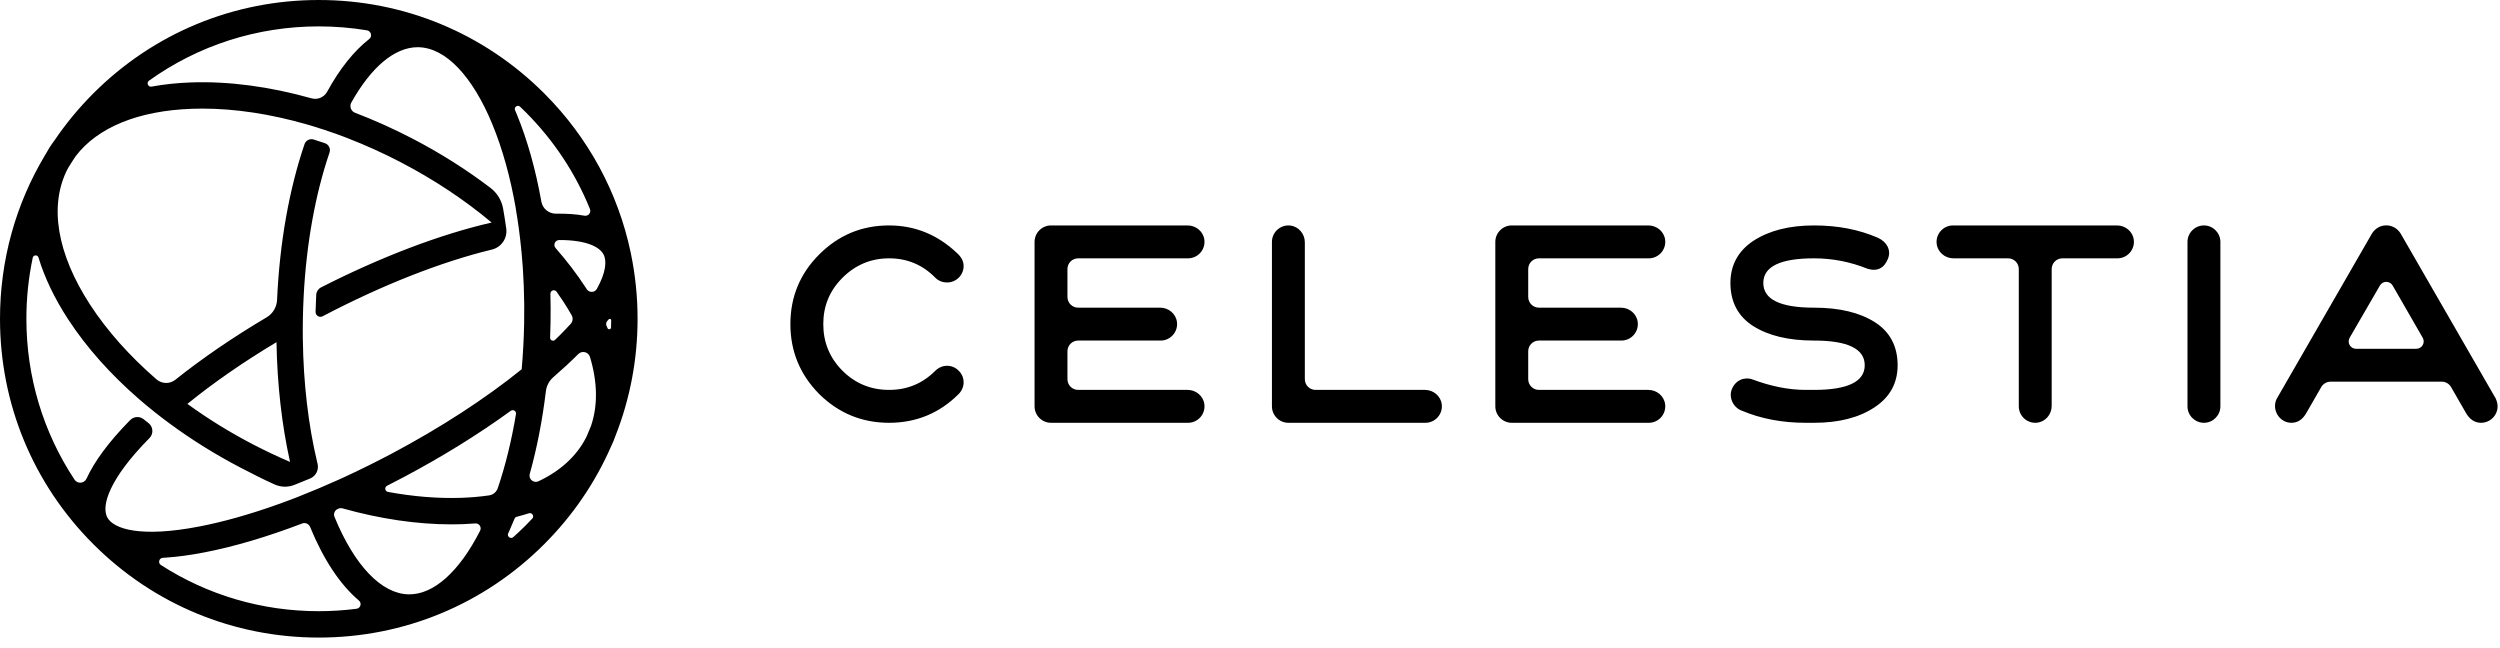
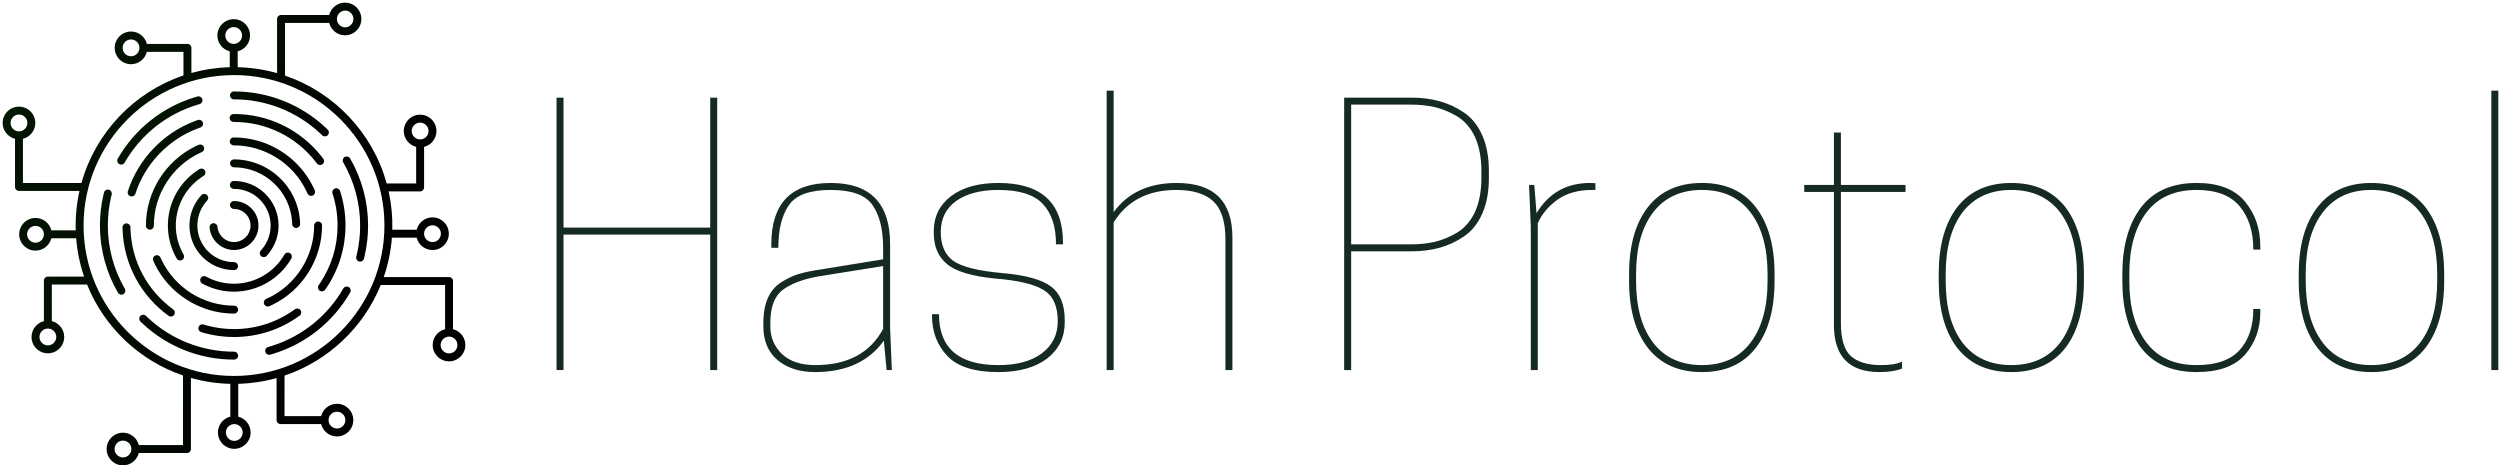
- <svg xmlns="http://www.w3.org/2000/svg" width="220px" height="57px" viewBox="0 0 220 57" version="1.1">
-   <g id="Symbols" stroke="none" stroke-width="1" fill="none" fill-rule="evenodd">
-     <g id="Group-3" fill="#000000" transform="translate(0.000101, 0.000101)">
-       <path d="M94.878,22.733 L104.549,22.733 C105.403,22.733 106.09,21.983 105.986,21.109 C105.897,20.376 105.249,19.838 104.511,19.838 L92.488,19.838 C91.692,19.838 91.041,20.49 91.041,21.286 L91.041,35.758 C91.041,36.555 91.692,37.206 92.488,37.206 L104.549,37.206 C105.403,37.206 106.09,36.456 105.986,35.582 C105.897,34.849 105.249,34.311 104.511,34.311 L94.878,34.311 C94.358,34.311 93.935,33.889 93.935,33.368 L93.935,30.912 C93.935,30.391 94.358,29.969 94.878,29.969 L102.137,29.969 C102.991,29.969 103.678,29.219 103.573,28.346 C103.485,27.612 102.837,27.075 102.099,27.075 L94.878,27.075 C94.358,27.075 93.935,26.653 93.935,26.132 L93.935,23.675 C93.935,23.155 94.358,22.733 94.878,22.733 M78.237,22.733 C79.854,22.733 81.204,23.312 82.314,24.445 C82.579,24.711 82.941,24.856 83.351,24.856 C84.147,24.856 84.799,24.204 84.799,23.408 C84.799,22.998 84.606,22.612 84.195,22.251 C82.483,20.634 80.481,19.838 78.237,19.838 C75.85,19.838 73.799,20.683 72.087,22.395 C70.398,24.084 69.554,26.134 69.554,28.522 C69.554,30.91 70.398,32.96 72.087,34.673 C73.799,36.361 75.85,37.206 78.237,37.206 C80.626,37.206 82.676,36.361 84.364,34.673 C84.943,34.094 84.943,33.177 84.364,32.623 C83.809,32.044 82.893,32.044 82.314,32.623 C81.181,33.756 79.83,34.311 78.237,34.311 C76.646,34.311 75.271,33.756 74.137,32.623 C73.003,31.489 72.449,30.114 72.449,28.522 C72.449,26.93 73.003,25.579 74.137,24.445 C75.271,23.312 76.646,22.733 78.237,22.733 M125.399,34.311 L115.769,34.311 C115.247,34.311 114.825,33.888 114.825,33.367 L114.825,21.324 C114.825,20.585 114.287,19.937 113.554,19.849 C112.68,19.744 111.93,20.432 111.93,21.286 L111.93,35.758 C111.93,36.555 112.581,37.206 113.377,37.206 L125.438,37.206 C126.292,37.206 126.98,36.456 126.875,35.582 C126.786,34.849 126.138,34.311 125.399,34.311 M186.299,19.838 L171.865,19.838 C171.01,19.838 170.323,20.588 170.428,21.462 C170.516,22.195 171.165,22.733 171.903,22.733 L176.711,22.733 C177.231,22.733 177.654,23.155 177.654,23.676 L177.654,35.758 C177.654,36.613 178.404,37.3 179.278,37.195 C180.011,37.107 180.548,36.458 180.548,35.72 L180.548,23.676 C180.548,23.155 180.97,22.733 181.491,22.733 L186.337,22.733 C187.191,22.733 187.879,21.983 187.774,21.109 C187.686,20.376 187.038,19.838 186.299,19.838 M193.947,19.838 C193.151,19.838 192.499,20.49 192.499,21.286 L192.499,35.758 C192.499,36.555 193.151,37.206 193.947,37.206 C194.743,37.206 195.394,36.555 195.394,35.758 L195.394,21.286 C195.394,20.49 194.743,19.838 193.947,19.838 M164.989,28.353 C163.662,27.509 161.877,27.075 159.634,27.075 C156.667,27.075 155.171,26.351 155.171,24.904 C155.171,23.456 156.667,22.733 159.634,22.733 C161.274,22.733 162.842,23.047 164.337,23.649 C165.206,23.915 165.809,23.601 166.146,22.757 C166.436,22.009 166.05,21.286 165.254,20.924 C163.59,20.2 161.732,19.838 159.634,19.838 C157.439,19.838 155.678,20.297 154.303,21.189 C152.952,22.082 152.277,23.336 152.277,24.904 C152.277,26.568 152.952,27.847 154.279,28.691 C155.606,29.535 157.391,29.969 159.634,29.969 C162.601,29.969 164.096,30.693 164.096,32.14 C164.096,33.587 162.601,34.311 159.634,34.311 L158.91,34.311 C157.415,34.311 155.847,33.998 154.23,33.394 C153.483,33.129 152.711,33.467 152.397,34.263 C152.108,35.011 152.542,35.879 153.29,36.144 C154.954,36.844 156.812,37.206 158.91,37.206 L159.634,37.206 C161.829,37.206 163.59,36.747 164.94,35.855 C166.315,34.962 166.991,33.708 166.991,32.14 C166.991,30.476 166.315,29.197 164.989,28.353 M135.423,22.733 L145.096,22.733 C145.95,22.733 146.638,21.983 146.533,21.109 C146.445,20.376 145.796,19.838 145.058,19.838 L133.035,19.838 C132.239,19.838 131.588,20.49 131.588,21.286 L131.588,35.758 C131.588,36.555 132.239,37.206 133.035,37.206 L145.096,37.206 C145.95,37.206 146.638,36.456 146.533,35.582 C146.444,34.849 145.796,34.311 145.058,34.311 L135.423,34.311 C134.904,34.311 134.483,33.89 134.483,33.371 L134.483,30.91 C134.483,30.39 134.904,29.969 135.423,29.969 L142.684,29.969 C143.538,29.969 144.225,29.219 144.12,28.346 C144.032,27.612 143.384,27.075 142.646,27.075 L135.423,27.075 C134.904,27.075 134.483,26.654 134.483,26.134 L134.483,23.673 C134.483,23.154 134.904,22.733 135.423,22.733 M53.772,28.818 C53.767,28.992 53.53,29.037 53.462,28.877 C53.432,28.808 53.402,28.739 53.372,28.669 C53.316,28.542 53.332,28.395 53.415,28.284 C53.432,28.261 53.467,28.215 53.509,28.161 C53.622,28.013 53.784,28.035 53.784,28.199 C53.784,28.413 53.779,28.598 53.772,28.818 M52.527,25.417 C52.335,25.762 51.843,25.778 51.63,25.445 C51.597,25.394 51.564,25.342 51.53,25.29 C50.763,24.112 49.88,22.955 48.893,21.831 C48.651,21.555 48.849,21.122 49.216,21.122 L49.225,21.122 C51.53,21.122 52.739,21.691 53.108,22.386 C53.416,22.968 53.321,23.985 52.527,25.417 M52.012,37.472 C51.888,37.787 51.759,38.099 51.623,38.409 C51.601,38.451 51.581,38.494 51.559,38.537 C50.711,40.17 49.287,41.456 47.385,42.351 C46.958,42.551 46.491,42.161 46.618,41.707 C47.25,39.446 47.728,36.994 48.038,34.423 C48.095,33.944 48.332,33.504 48.697,33.188 C49.48,32.511 50.21,31.835 50.882,31.164 L50.89,31.156 C51.22,30.826 51.785,30.968 51.919,31.416 C52.583,33.623 52.62,35.679 52.012,37.472 M46.84,45.635 C46.647,45.842 46.449,46.046 46.248,46.248 C45.897,46.598 45.538,46.937 45.171,47.264 C44.94,47.47 44.59,47.212 44.721,46.931 C44.758,46.851 44.795,46.77 44.832,46.689 C44.986,46.349 45.135,46 45.28,45.645 C45.314,45.561 45.386,45.499 45.474,45.476 C45.839,45.384 46.195,45.281 46.541,45.17 C46.822,45.079 47.042,45.42 46.84,45.635 M43.042,43.594 C42.274,43.705 41.467,43.777 40.622,43.807 C38.56,43.879 36.38,43.701 34.141,43.289 C33.868,43.239 33.816,42.87 34.063,42.745 C34.552,42.497 35.041,42.245 35.529,41.986 C38.955,40.17 42.152,38.185 44.95,36.149 C45.16,35.997 45.449,36.177 45.407,36.433 C45.019,38.765 44.481,40.961 43.806,42.954 C43.691,43.294 43.397,43.543 43.042,43.594 M42.25,46.702 C40.413,50.314 38.151,52.343 35.958,52.302 C33.575,52.26 31.198,49.778 29.438,45.493 L29.436,45.488 C29.324,45.216 29.453,44.905 29.722,44.788 C29.741,44.779 29.76,44.771 29.778,44.763 C29.894,44.713 30.023,44.704 30.145,44.738 C33.437,45.662 36.681,46.144 39.72,46.144 C40.05,46.144 40.378,46.138 40.704,46.127 C41.084,46.113 41.459,46.092 41.827,46.063 C42.168,46.036 42.406,46.396 42.25,46.702 M31.372,53.572 C30.28,53.712 29.172,53.784 28.053,53.784 C23.051,53.784 18.268,52.367 14.16,49.722 C13.878,49.54 13.998,49.101 14.334,49.086 C14.403,49.083 14.469,49.079 14.526,49.076 C15.57,49.008 16.714,48.855 17.954,48.616 C20.592,48.109 23.524,47.238 26.594,46.066 C26.869,45.961 27.177,46.098 27.289,46.37 C27.289,46.372 27.29,46.373 27.291,46.375 C28.48,49.272 29.945,51.461 31.589,52.853 C31.861,53.083 31.726,53.527 31.372,53.572 M16.492,35.543 C18.76,33.697 21.416,31.855 24.331,30.11 C24.393,33.838 24.802,37.416 25.525,40.649 C24.444,40.188 23.367,39.68 22.299,39.125 C20.23,38.05 18.283,36.846 16.492,35.543 M9.441,45.53 C8.9,44.51 9.599,42.146 13.151,38.553 L13.153,38.551 C13.523,38.177 13.488,37.562 13.074,37.236 C12.932,37.124 12.79,37.011 12.65,36.898 C12.296,36.612 11.784,36.638 11.463,36.96 C11.393,37.03 11.34,37.083 11.325,37.099 C9.55,38.921 8.307,40.608 7.611,42.125 C7.414,42.555 6.818,42.602 6.557,42.207 C3.802,38.042 2.322,33.161 2.322,28.053 C2.322,26.226 2.511,24.429 2.88,22.683 C2.936,22.419 3.309,22.402 3.387,22.661 C3.921,24.423 4.79,26.246 5.99,28.09 C7.607,30.572 9.738,32.958 12.264,35.146 C13.126,35.893 14.036,36.616 14.986,37.313 C16.911,38.726 19.003,40.029 21.228,41.185 C22.215,41.698 23.175,42.187 24.159,42.63 C24.707,42.877 25.331,42.896 25.89,42.676 C26.354,42.495 26.821,42.306 27.291,42.109 C27.802,41.896 28.079,41.339 27.944,40.802 C27.927,40.735 27.914,40.681 27.906,40.649 C27.131,37.388 26.7,33.718 26.65,29.873 L26.648,29.874 C26.648,29.828 26.648,29.781 26.648,29.735 C26.645,29.525 26.646,29.313 26.643,29.104 C26.641,29.037 26.643,28.924 26.644,28.857 C26.645,28.83 26.644,28.803 26.644,28.777 C26.644,28.777 26.645,28.777 26.645,28.777 C26.646,28.536 26.648,28.295 26.653,28.054 C26.664,27.395 26.688,26.74 26.722,26.09 C26.722,26.091 26.721,26.091 26.721,26.091 C26.96,21.452 27.746,17.092 28.998,13.425 C29.114,13.086 28.933,12.718 28.594,12.602 C28.263,12.489 27.932,12.381 27.602,12.277 C27.269,12.173 26.912,12.353 26.799,12.684 C25.443,16.667 24.605,21.391 24.382,26.391 C24.354,27.025 24.009,27.602 23.462,27.926 C20.501,29.681 17.782,31.541 15.432,33.417 C14.943,33.808 14.244,33.793 13.77,33.382 C11.416,31.341 9.434,29.123 7.936,26.823 C4.992,22.302 4.292,18.043 5.966,14.833 C5.971,14.826 5.975,14.818 5.979,14.81 C6.193,14.456 6.415,14.107 6.646,13.762 C8.57,11.216 12.15,9.74 16.899,9.573 C17.199,9.563 17.502,9.557 17.807,9.557 C20.72,9.557 23.846,10.038 27.025,10.955 L27.026,10.955 C27.095,10.975 27.165,10.996 27.235,11.016 C27.288,11.032 27.342,11.047 27.396,11.063 C27.396,11.063 27.396,11.063 27.396,11.064 C28.13,11.283 28.867,11.526 29.605,11.791 C29.605,11.791 29.605,11.791 29.605,11.791 C29.622,11.797 29.639,11.804 29.657,11.81 C29.849,11.879 30.041,11.95 30.233,12.023 C30.293,12.046 30.353,12.068 30.413,12.092 C30.471,12.114 30.529,12.135 30.587,12.158 L30.586,12.159 C32.139,12.76 33.69,13.459 35.222,14.255 C38.187,15.795 40.901,17.601 43.263,19.583 C38.756,20.615 33.516,22.607 28.248,25.293 C28.005,25.417 27.845,25.662 27.829,25.934 C27.811,26.26 27.787,26.917 27.769,27.439 C27.759,27.766 28.105,27.983 28.395,27.831 L28.398,27.829 C33.614,25.09 38.82,23.043 43.29,21.961 C44.126,21.759 44.667,20.957 44.549,20.105 C44.467,19.51 44.374,18.925 44.272,18.349 C44.143,17.627 43.748,16.981 43.164,16.536 C41.07,14.941 38.763,13.478 36.292,12.194 C34.628,11.329 32.939,10.572 31.246,9.925 C30.884,9.787 30.729,9.359 30.918,9.021 C32.662,5.901 34.736,4.154 36.756,4.154 C36.777,4.154 36.798,4.154 36.819,4.155 C39.203,4.197 41.579,6.679 43.339,10.964 C44.23,13.133 44.92,15.634 45.392,18.352 C45.39,18.35 45.387,18.348 45.385,18.346 C45.586,19.506 45.748,20.704 45.869,21.934 C45.858,21.941 45.847,21.947 45.837,21.953 C45.851,21.968 45.866,21.982 45.88,21.997 C46.08,24.06 46.164,26.21 46.125,28.402 C46.1,29.79 46.026,31.157 45.907,32.496 C42.718,35.073 38.775,37.637 34.442,39.934 C33.017,40.689 31.593,41.392 30.183,42.038 C30.161,42.049 30.14,42.058 30.118,42.068 C30.01,42.118 29.902,42.168 29.794,42.216 C29.793,42.216 29.793,42.216 29.792,42.216 C28.623,42.744 27.466,43.233 26.328,43.68 C26.328,43.68 26.328,43.68 26.329,43.681 C26.264,43.706 26.2,43.73 26.136,43.755 C26.056,43.786 25.976,43.817 25.897,43.848 C25.706,43.921 25.515,43.993 25.326,44.064 C25.274,44.084 25.221,44.104 25.169,44.123 C24.938,44.209 24.709,44.292 24.481,44.373 C24.453,44.383 24.424,44.394 24.396,44.404 C24.395,44.404 24.395,44.404 24.395,44.404 C21.956,45.273 19.632,45.929 17.515,46.336 C12.399,47.321 9.99,46.566 9.441,45.53 M13.116,7.096 C17.446,3.995 22.621,2.322 28.053,2.322 C29.487,2.322 30.902,2.439 32.289,2.668 C32.66,2.729 32.785,3.203 32.489,3.435 C31.145,4.489 29.896,6.048 28.791,8.07 C28.521,8.563 27.949,8.804 27.408,8.652 C23.747,7.621 20.145,7.136 16.817,7.253 C15.59,7.296 14.427,7.42 13.335,7.622 C13.028,7.678 12.862,7.277 13.116,7.096 M48.436,25.849 C48.429,25.554 48.807,25.428 48.978,25.668 C49.188,25.963 49.391,26.259 49.585,26.557 C49.843,26.954 50.083,27.347 50.306,27.739 C50.445,27.983 50.412,28.289 50.222,28.496 C49.922,28.826 49.596,29.167 49.242,29.521 C49.113,29.65 48.981,29.779 48.847,29.908 C48.68,30.069 48.401,29.947 48.41,29.715 C48.426,29.293 48.439,28.869 48.446,28.444 C48.462,27.572 48.458,26.706 48.436,25.849 M45.768,9.391 C45.93,9.544 46.089,9.7 46.248,9.858 C48.727,12.338 50.637,15.235 51.914,18.39 C52.043,18.709 51.773,19.042 51.435,18.981 C50.696,18.848 49.865,18.789 48.944,18.804 C48.306,18.815 47.751,18.368 47.639,17.74 C47.139,14.934 46.416,12.343 45.487,10.081 C45.434,9.952 45.38,9.825 45.326,9.699 C45.208,9.424 45.551,9.184 45.768,9.391 M55.5,22.218 C54.391,16.951 51.785,12.112 47.889,8.216 C42.591,2.918 35.546,0 28.053,0 C20.56,0 13.515,2.918 8.216,8.216 C6.928,9.505 5.782,10.897 4.782,12.374 C4.485,12.769 4.219,13.187 3.982,13.624 C1.386,17.938 0,22.889 0,28.053 C0,35.546 2.918,42.591 8.216,47.889 C13.515,53.188 20.56,56.106 28.053,56.106 C35.546,56.106 42.591,53.188 47.889,47.889 C50.39,45.389 52.359,42.499 53.743,39.357 C53.912,39.009 54.06,38.652 54.187,38.289 C55.446,35.07 56.106,31.612 56.106,28.053 C56.106,26.093 55.904,24.166 55.515,22.291 C55.51,22.267 55.505,22.242 55.5,22.218 M212.637,30.693 L207.331,30.693 C206.832,30.693 206.52,30.153 206.77,29.721 L209.432,25.126 C209.682,24.695 210.305,24.696 210.554,25.128 L213.198,29.722 C213.447,30.154 213.135,30.693 212.637,30.693 M219.619,35.059 L211.248,20.538 C210.646,19.597 209.343,19.597 208.74,20.538 L200.37,35.059 C200.269,35.241 200.219,35.423 200.205,35.633 C200.152,36.453 200.789,37.186 201.611,37.205 C202.184,37.219 202.63,36.93 202.975,36.313 L204.269,34.063 C204.439,33.769 204.752,33.587 205.092,33.587 L214.873,33.587 C215.212,33.587 215.526,33.769 215.695,34.063 L216.989,36.313 C217.316,36.897 217.757,37.187 218.288,37.205 C219.101,37.232 219.788,36.571 219.788,35.758 C219.788,35.541 219.739,35.324 219.619,35.059" id="Fill-1" />
-     </g>
+ <svg xmlns="http://www.w3.org/2000/svg" data-v-423bf9ae="" viewBox="0 0 533 99" class="iconLeft">
+   <g data-v-423bf9ae="" id="cc4682f9-bb36-4629-a03a-8bb085f11242" fill="#152925" transform="matrix(5.319149,0,0,5.319149,112.6952,23.05073)">
+     <path d="M7.28 4.79L7.28-0.42L7.56-0.42L7.56 10.50L7.28 10.50L7.28 5.07L1.40 5.07L1.40 10.50L1.12 10.50L1.12-0.42L1.40-0.42L1.40 4.79L7.28 4.79ZM9.41 8.75L9.41 8.75L9.41 8.61L9.41 8.61Q9.41 8.01 9.60 7.59L9.60 7.59L9.60 7.59Q9.79 7.18 10.16 6.96L10.16 6.96L10.16 6.96Q10.53 6.73 10.86 6.64L10.86 6.64L10.86 6.64Q11.20 6.54 11.69 6.47L11.69 6.47L14.21 6.06L14.21 5.60L14.21 5.60Q14.21 4.49 13.78 3.88L13.78 3.88L13.78 3.88Q13.36 3.28 12.11 3.28L12.11 3.28L12.11 3.28Q10.86 3.28 10.44 3.88L10.44 3.88L10.44 3.88Q10.01 4.49 10.01 5.60L10.01 5.60L9.73 5.60L9.73 5.45L9.73 5.45Q9.73 3.00 12.11 3.00L12.11 3.00L12.11 3.00Q14.49 3.00 14.49 5.45L14.49 5.45L14.49 8.82L14.56 10.50L14.35 10.50L14.24 9.32L14.24 9.32Q13.34 10.58 11.48 10.58L11.48 10.58L11.48 10.58Q10.56 10.58 9.98 10.10L9.98 10.10L9.98 10.10Q9.41 9.62 9.41 8.75ZM11.49 10.30L11.49 10.30L11.49 10.30Q13.43 10.30 14.21 8.85L14.21 8.85L14.21 6.33L11.59 6.75L11.59 6.75Q10.67 6.92 10.18 7.29L10.18 7.29L10.18 7.29Q9.69 7.67 9.69 8.60L9.69 8.60L9.69 8.75L9.69 8.75Q9.69 9.41 10.16 9.86L10.16 9.86L10.16 9.86Q10.63 10.30 11.49 10.30ZM18.83 10.30L18.83 10.30L18.83 10.30Q19.94 10.30 20.57 9.83L20.57 9.83L20.57 9.83Q21.21 9.35 21.21 8.54L21.21 8.54L21.21 8.54Q21.21 7.63 20.64 7.29L20.64 7.29L20.64 7.29Q20.08 6.94 18.69 6.83L18.69 6.83L18.69 6.83Q17.29 6.69 16.77 6.25L16.77 6.25L16.77 6.25Q16.24 5.81 16.24 5.01L16.24 5.01L16.24 4.93L16.24 4.93Q16.24 4.06 16.93 3.53L16.93 3.53L16.93 3.53Q17.63 3.00 18.83 3.00L18.83 3.00L18.83 3.00Q21.42 3.00 21.42 5.40L21.42 5.40L21.42 5.46L21.14 5.46L21.14 5.46Q21.14 4.40 20.61 3.84L20.61 3.84L20.61 3.84Q20.09 3.28 18.83 3.28L18.83 3.28L18.83 3.28Q17.77 3.28 17.14 3.72L17.14 3.72L17.14 3.72Q16.52 4.17 16.52 4.97L16.52 4.97L16.52 4.97Q16.52 5.75 17.02 6.12L17.02 6.12L17.02 6.12Q17.53 6.48 18.97 6.61L18.97 6.61L18.97 6.61Q20.38 6.73 20.94 7.15L20.94 7.15L20.94 7.15Q21.49 7.56 21.49 8.50L21.49 8.50L21.49 8.58L21.49 8.58Q21.49 9.49 20.78 10.04L20.78 10.04L20.78 10.04Q20.06 10.58 18.83 10.58L18.83 10.58L18.83 10.58Q17.39 10.58 16.78 9.93L16.78 9.93L16.78 9.93Q16.17 9.28 16.17 8.32L16.17 8.32L16.17 8.26L16.45 8.26L16.45 8.26Q16.45 10.30 18.83 10.30ZM28.21 5.18L28.21 10.50L27.93 10.50L27.93 5.25L27.93 5.25Q27.93 4.19 27.44 3.73L27.44 3.73L27.44 3.73Q26.95 3.28 25.96 3.28L25.96 3.28L25.96 3.28Q24.26 3.28 23.45 4.58L23.45 4.58L23.45 10.50L23.17 10.50L23.17-0.70L23.45-0.70L23.45 4.17L23.45 4.17Q24.30 3.00 25.98 3.00L25.98 3.00L25.98 3.00Q28.21 3.00 28.21 5.18L28.21 5.18ZM35.39 5.74L32.97 5.74L32.97 10.50L32.69 10.50L32.69-0.42L35.39-0.42L35.39-0.42Q35.99-0.42 36.50-0.28L36.50-0.28L36.50-0.28Q37.02-0.14 37.48 0.17L37.48 0.17L37.48 0.17Q37.95 0.48 38.22 1.08L38.22 1.08L38.22 1.08Q38.49 1.68 38.49 2.52L38.49 2.52L38.49 2.80L38.49 2.80Q38.49 3.64 38.22 4.24L38.22 4.24L38.22 4.24Q37.95 4.84 37.48 5.15L37.48 5.15L37.48 5.15Q37.02 5.46 36.50 5.60L36.50 5.60L36.50 5.60Q35.99 5.74 35.39 5.74L35.39 5.74ZM32.97-0.14L32.97 5.46L35.38 5.46L35.38 5.46Q35.88 5.46 36.32 5.36L36.32 5.36L36.32 5.36Q36.75 5.26 37.20 5.00L37.20 5.00L37.20 5.00Q37.66 4.73 37.93 4.17L37.93 4.17L37.93 4.17Q38.19 3.60 38.19 2.79L38.19 2.79L38.19 2.53L38.19 2.53Q38.19 1.72 37.93 1.15L37.93 1.15L37.93 1.15Q37.66 0.59 37.20 0.32L37.20 0.32L37.20 0.32Q36.75 0.06 36.32-0.04L36.32-0.04L36.32-0.04Q35.88-0.14 35.38-0.14L35.38-0.14L32.97-0.14ZM42.55 3.00L42.55 3.00L42.76 3.01L42.76 3.28L42.63 3.28L42.63 3.28Q41.79 3.28 41.24 3.67L41.24 3.67L41.24 3.67Q40.70 4.06 40.45 4.61L40.45 4.61L40.45 10.50L40.17 10.50L40.17 4.76L40.10 3.08L40.31 3.08L40.40 4.21L40.40 4.21Q41.13 3.00 42.55 3.00ZM49.18 9.62L49.18 9.62L49.18 9.62Q48.43 10.58 47.03 10.58L47.03 10.58L47.03 10.58Q45.63 10.58 44.87 9.62L44.87 9.62L44.87 9.62Q44.11 8.65 44.11 6.93L44.11 6.93L44.11 6.65L44.11 6.65Q44.11 4.93 44.87 3.96L44.87 3.96L44.87 3.96Q45.63 3.00 47.03 3.00L47.03 3.00L47.03 3.00Q48.43 3.00 49.18 3.96L49.18 3.96L49.18 3.96Q49.94 4.93 49.94 6.65L49.94 6.65L49.94 6.93L49.94 6.93Q49.94 8.65 49.18 9.62ZM45.08 9.41L45.08 9.41L45.08 9.41Q45.77 10.30 47.03 10.30L47.03 10.30L47.03 10.30Q48.29 10.30 48.97 9.41L48.97 9.41L48.97 9.41Q49.66 8.51 49.66 6.93L49.66 6.93L49.66 6.65L49.66 6.65Q49.66 5.07 48.97 4.17L48.97 4.17L48.97 4.17Q48.29 3.28 47.03 3.28L47.03 3.28L47.03 3.28Q45.77 3.28 45.08 4.17L45.08 4.17L45.08 4.17Q44.39 5.07 44.39 6.65L44.39 6.65L44.39 6.93L44.39 6.93Q44.39 8.51 45.08 9.41ZM52.60 0.98L52.60 3.08L55.19 3.08L55.19 3.36L52.60 3.36L52.60 8.61L52.60 8.61Q52.60 9.58 53.00 9.94L53.00 9.94L53.00 9.94Q53.41 10.30 54.21 10.30L54.21 10.30L54.21 10.30Q54.77 10.30 55.05 10.16L55.05 10.16L55.05 10.44L55.05 10.44Q54.70 10.58 54.15 10.58L54.15 10.58L54.15 10.58Q52.32 10.58 52.32 8.69L52.32 8.69L52.32 3.36L51.13 3.36L51.13 3.08L52.32 3.08L52.32 0.98L52.60 0.98ZM61.59 9.62L61.59 9.62L61.59 9.62Q60.83 10.58 59.43 10.58L59.43 10.58L59.43 10.58Q58.03 10.58 57.27 9.62L57.27 9.62L57.27 9.62Q56.52 8.65 56.52 6.93L56.52 6.93L56.52 6.65L56.52 6.65Q56.52 4.93 57.27 3.96L57.27 3.96L57.27 3.96Q58.03 3.00 59.43 3.00L59.43 3.00L59.43 3.00Q60.83 3.00 61.59 3.96L61.59 3.96L61.59 3.96Q62.34 4.93 62.34 6.65L62.34 6.65L62.34 6.93L62.34 6.93Q62.34 8.65 61.59 9.62ZM57.48 9.41L57.48 9.41L57.48 9.41Q58.17 10.30 59.43 10.30L59.43 10.30L59.43 10.30Q60.69 10.30 61.38 9.41L61.38 9.41L61.38 9.41Q62.06 8.51 62.06 6.93L62.06 6.93L62.06 6.65L62.06 6.65Q62.06 5.07 61.38 4.17L61.38 4.17L61.38 4.17Q60.69 3.28 59.43 3.28L59.43 3.28L59.43 3.28Q58.17 3.28 57.48 4.17L57.48 4.17L57.48 4.17Q56.80 5.07 56.80 6.65L56.80 6.65L56.80 6.93L56.80 6.93Q56.80 8.51 57.48 9.41ZM63.88 6.93L63.88 6.65L63.88 6.65Q63.88 4.98 64.62 3.99L64.62 3.99L64.62 3.99Q65.37 3.00 66.86 3.00L66.86 3.00L66.86 3.00Q68.18 3.00 68.80 3.75L68.80 3.75L68.80 3.75Q69.41 4.49 69.41 5.53L69.41 5.53L69.41 5.67L69.13 5.67L69.13 5.67Q69.13 4.59 68.58 3.93L68.58 3.93L68.58 3.93Q68.03 3.28 66.86 3.28L66.86 3.28L66.86 3.28Q65.53 3.28 64.85 4.18L64.85 4.18L64.85 4.18Q64.16 5.08 64.16 6.65L64.16 6.65L64.16 6.93L64.16 6.93Q64.16 8.50 64.85 9.40L64.85 9.40L64.85 9.40Q65.53 10.30 66.86 10.30L66.86 10.30L66.86 10.30Q68.03 10.30 68.58 9.70L68.58 9.70L68.58 9.70Q69.13 9.09 69.13 8.05L69.13 8.05L69.41 8.05L69.41 8.19L69.41 8.19Q69.41 9.17 68.80 9.88L68.80 9.88L68.80 9.88Q68.18 10.58 66.86 10.58L66.86 10.58L66.86 10.58Q65.37 10.58 64.62 9.59L64.62 9.59L64.62 9.59Q63.88 8.60 63.88 6.93L63.88 6.93ZM76.02 9.62L76.02 9.62L76.02 9.62Q75.26 10.58 73.86 10.58L73.86 10.58L73.86 10.58Q72.46 10.58 71.71 9.62L71.71 9.62L71.71 9.62Q70.95 8.65 70.95 6.93L70.95 6.93L70.95 6.65L70.95 6.65Q70.95 4.93 71.71 3.96L71.71 3.96L71.71 3.96Q72.46 3.00 73.86 3.00L73.86 3.00L73.86 3.00Q75.26 3.00 76.02 3.96L76.02 3.96L76.02 3.96Q76.78 4.93 76.78 6.65L76.78 6.65L76.78 6.93L76.78 6.93Q76.78 8.65 76.02 9.62ZM71.92 9.41L71.92 9.41L71.92 9.41Q72.60 10.30 73.86 10.30L73.86 10.30L73.86 10.30Q75.12 10.30 75.81 9.41L75.81 9.41L75.81 9.41Q76.50 8.51 76.50 6.93L76.50 6.93L76.50 6.65L76.50 6.65Q76.50 5.07 75.81 4.17L75.81 4.17L75.81 4.17Q75.12 3.28 73.86 3.28L73.86 3.28L73.86 3.28Q72.60 3.28 71.92 4.17L71.92 4.17L71.92 4.17Q71.23 5.07 71.23 6.65L71.23 6.65L71.23 6.93L71.23 6.93Q71.23 8.51 71.92 9.41ZM78.95 10.50L78.67 10.50L78.67-0.70L78.95-0.70L78.95 10.50Z" />
+   </g>
+   <defs data-v-423bf9ae="">
+     <linearGradient data-v-423bf9ae="" gradientTransform="rotate(25)" id="62312c07-78b4-4ac5-b2e8-9b8f0eb4b75e" x1="0%" y1="0%" x2="100%" y2="0%">
+       <stop data-v-423bf9ae="" offset="0%" style="stop-color: rgb(4, 24, 4); stop-opacity: 1;" />
+       <stop data-v-423bf9ae="" offset="100%" style="stop-opacity: 1;" />
+     </linearGradient>
+   </defs>
+   <g data-v-423bf9ae="" id="95a267b1-0294-49bb-853a-cbe6716afb84" transform="matrix(1.046978,0,0,1.046978,-218.1395,-218.1405)" stroke="none" fill="url(#62312c07-78b4-4ac5-b2e8-9b8f0eb4b75e)">
+     <path d="M300.597 275.384v-9.805a.808.808 0 0 0-.808-.808h-13.294a32.032 32.032 0 0 0 1.661-8.021h5.041a3.331 3.331 0 0 0 3.224 2.519 3.33 3.33 0 0 0 3.327-3.327 3.33 3.33 0 0 0-3.327-3.327 3.33 3.33 0 0 0-3.224 2.52h-4.959a32.302 32.302 0 0 0-.744-7.809h6.408a.808.808 0 0 0 .808-.808v-8.261a3.332 3.332 0 0 0 2.52-3.224 3.331 3.331 0 0 0-3.327-3.327 3.33 3.33 0 0 0-3.327 3.327 3.329 3.329 0 0 0 2.52 3.224v7.454h-6.001c-2.84-10.294-10.664-18.542-20.704-21.967v-10.722h8.996a3.33 3.33 0 0 0 3.223 2.519 3.33 3.33 0 0 0 3.327-3.327 3.33 3.33 0 0 0-3.327-3.326 3.33 3.33 0 0 0-3.223 2.517h-9.806a.808.808 0 0 0-.808.808v11.028a32.078 32.078 0 0 0-8.021-1.203v-3.233a3.33 3.33 0 0 0 2.519-3.224 3.33 3.33 0 0 0-3.326-3.327 3.331 3.331 0 0 0-3.328 3.327 3.33 3.33 0 0 0 2.52 3.224v3.235a32.103 32.103 0 0 0-7.81 1.175v-5.114a.808.808 0 0 0-.808-.808h-8.26a3.33 3.33 0 0 0-3.224-2.52c-1.834 0-3.327 1.493-3.327 3.327s1.493 3.327 3.327 3.327a3.33 3.33 0 0 0 3.224-2.519h7.453v4.803c-10.055 3.395-17.904 11.62-20.775 21.902h-11.914v-8.996a3.33 3.33 0 0 0 2.519-3.224c0-1.834-1.492-3.326-3.327-3.326s-3.326 1.492-3.326 3.327a3.329 3.329 0 0 0 2.519 3.223v9.804c0 .446.362.808.808.808h12.316a32.24 32.24 0 0 0-.762 8.022h-4.964a3.329 3.329 0 0 0-3.223-2.517c-1.834 0-3.327 1.492-3.327 3.326s1.492 3.328 3.327 3.328a3.328 3.328 0 0 0 3.223-2.52h5.052a32.08 32.08 0 0 0 1.616 7.808H218.1a.808.808 0 0 0-.808.808v8.262a3.331 3.331 0 0 0-2.519 3.224c0 1.835 1.492 3.327 3.327 3.327s3.327-1.492 3.327-3.327a3.33 3.33 0 0 0-2.52-3.224v-7.454h7.167c3.493 8.67 10.647 15.485 19.538 18.519v14.171h-8.996a3.33 3.33 0 0 0-3.223-2.52 3.332 3.332 0 0 0-3.327 3.328 3.33 3.33 0 0 0 3.327 3.326 3.329 3.329 0 0 0 3.223-2.518h9.804a.81.81 0 0 0 .808-.81V285.31a32.087 32.087 0 0 0 8.023 1.204v6.681a3.29 3.29 0 0 0-1.545.872 3.302 3.302 0 0 0-.974 2.353 3.33 3.33 0 0 0 3.327 3.326 3.33 3.33 0 0 0 3.327-3.326 3.33 3.33 0 0 0-2.519-3.224v-6.685a32.127 32.127 0 0 0 7.807-1.174v8.562c0 .161.049.31.13.436.004.005.006.011.009.016.005.008.012.014.018.021a.806.806 0 0 0 .653.337h.001l8.259-.002a3.332 3.332 0 0 0 3.225 2.521 3.33 3.33 0 0 0 3.327-3.327 3.33 3.33 0 0 0-3.327-3.327 3.33 3.33 0 0 0-3.224 2.519h-7.453v-8.252c8.903-3.006 16.075-9.799 19.596-18.453h13.094v8.996a3.331 3.331 0 0 0-2.52 3.224 3.33 3.33 0 0 0 3.327 3.327 3.33 3.33 0 0 0 3.326-3.327 3.33 3.33 0 0 0-2.518-3.224zm-4.176-21.154c.943 0 1.712.768 1.712 1.712s-.769 1.711-1.712 1.711a1.714 1.714 0 0 1-1.711-1.706v-.005-.005a1.713 1.713 0 0 1 1.711-1.707zm-4.23-19.198c0-.943.768-1.711 1.712-1.711.943 0 1.712.768 1.712 1.711 0 .944-.769 1.712-1.712 1.712a1.713 1.713 0 0 1-1.712-1.712zm-57.156-15.222a1.714 1.714 0 0 1-1.712-1.711c0-.944.768-1.712 1.712-1.712.943 0 1.711.768 1.711 1.712s-.768 1.711-1.711 1.711zm-24.532 13.582a1.712 1.712 0 1 1 1.711 1.711 1.712 1.712 0 0 1-1.711-1.711zm9.309 43.575c0 .944-.768 1.712-1.711 1.712s-1.711-.768-1.711-1.712c0-.943.768-1.712 1.711-1.712a1.714 1.714 0 0 1 1.711 1.712zm13.582 24.531a1.714 1.714 0 0 1-1.711-1.711c0-.944.768-1.712 1.711-1.712.944 0 1.711.769 1.711 1.712s-.767 1.711-1.711 1.711zm45.215-90.996c.944 0 1.712.767 1.712 1.71 0 .944-.768 1.712-1.712 1.712a1.712 1.712 0 0 1 0-3.422zm-24.378 5.077c0-.943.768-1.711 1.712-1.711.943 0 1.711.768 1.711 1.711s-.768 1.711-1.711 1.711a1.712 1.712 0 0 1-1.712-1.711zm-38.65 42.191a1.714 1.714 0 0 1-1.711-1.712c0-.943.768-1.711 1.711-1.711.943 0 1.711.768 1.711 1.711 0 .944-.767 1.712-1.711 1.712zm42.19 38.65c0 .944-.768 1.712-1.711 1.712a1.714 1.714 0 0 1-1.21-2.922 1.698 1.698 0 0 1 1.209-.501h.002c.943 0 1.71.767 1.71 1.711zm19.198-4.231c.943 0 1.711.768 1.711 1.712 0 .943-.768 1.712-1.711 1.712a1.715 1.715 0 0 1-1.712-1.712c0-.944.768-1.712 1.712-1.712zm-20.967-7.28c-16.892 0-30.634-13.742-30.634-30.634 0-16.891 13.742-30.634 30.634-30.634 16.891 0 30.633 13.743 30.633 30.634 0 16.892-13.742 30.634-30.633 30.634zm43.786-4.591c-.943 0-1.712-.768-1.712-1.711s.769-1.711 1.712-1.711 1.711.768 1.711 1.711-.767 1.711-1.711 1.711z" />
+     <path d="M279.366 266.809a.808.808 0 0 0-1.104.295c-3.269 5.659-8.495 9.826-14.718 11.734l-.008.003-.184.056c-.033.01-.064.021-.096.034a.897.897 0 0 0-.097.022l-.194.055a.808.808 0 1 0 .437 1.555l.204-.058a.88.88 0 0 0 .102-.036.975.975 0 0 0 .104-.024c.069-.021.138-.041.206-.063l.009-.002c6.609-2.03 12.162-6.458 15.634-12.469a.807.807 0 0 0-.295-1.102zM279.646 240.612a.807.807 0 1 0-1.398.81 25.684 25.684 0 0 1 3.441 12.854c0 1.943-.217 3.879-.646 5.756l-.001.002-.045.195a.787.787 0 0 0-.018.099.715.715 0 0 0-.029.096l-.05.197a.807.807 0 1 0 1.567.393l.05-.204a.647.647 0 0 0 .02-.105.683.683 0 0 0 .031-.103l.048-.204v-.002l.001-.003v-.002a27.41 27.41 0 0 0 .688-6.115 27.284 27.284 0 0 0-3.659-13.664zM256.03 279.964h-.028a25.598 25.598 0 0 1-17.49-6.873l-.145-.136a.7.7 0 0 0-.079-.065.678.678 0 0 0-.068-.074l-.144-.14a.806.806 0 0 0-1.142.015.806.806 0 0 0 .014 1.142l.154.149c.026.024.054.047.082.068a.865.865 0 0 0 .072.077 27.21 27.21 0 0 0 18.746 7.452h.028a.807.807 0 1 0 0-1.615zM230.313 254.275c0-1.935.216-3.863.642-5.731l.045-.195a.835.835 0 0 0 .017-.1.975.975 0 0 0 .03-.096l.048-.194a.807.807 0 1 0-1.565-.397l-.052.208a.965.965 0 0 0-.019.105 1.098 1.098 0 0 0-.031.102l-.047.202-.001.005a27.484 27.484 0 0 0-.682 6.09c0 4.814 1.271 9.548 3.674 13.688a.807.807 0 1 0 1.396-.811 25.663 25.663 0 0 1-3.455-12.876zM232.624 241.766a.806.806 0 0 0 1.103-.297c3.263-5.662 8.485-9.835 14.706-11.75h.001l.191-.058a.7.7 0 0 0 .094-.035.722.722 0 0 0 .098-.022l.193-.055a.808.808 0 0 0-.439-1.555l-.205.059a.717.717 0 0 0-.101.037.78.78 0 0 0-.104.024l-.198.06-.006.001h-.001c-6.612 2.036-12.162 6.471-15.629 12.487a.808.808 0 0 0 .297 1.104zM255.945 228.587h.056a25.603 25.603 0 0 1 17.51 6.891l.146.137a.96.96 0 0 0 .078.065c.021.025.043.05.067.074l.146.141a.804.804 0 0 0 1.142-.015.807.807 0 0 0-.016-1.142l-.152-.147a.881.881 0 0 0-.082-.069.862.862 0 0 0-.071-.078l-.151-.143-.004-.003h-.001l-.002-.001a27.213 27.213 0 0 0-18.613-7.324h-.052a.808.808 0 0 0-.001 1.614zM277.092 254.275c0 4.166-1.213 8.194-3.507 11.649l-.002.003-.109.163a.671.671 0 0 0-.051.086c-.021.024-.042.05-.062.078l-.113.163a.807.807 0 1 0 1.32.929l.122-.174c.021-.029.038-.061.055-.092a.774.774 0 0 0 .064-.084 5.58 5.58 0 0 0 .12-.179l.001-.001a22.602 22.602 0 0 0 3.776-12.543 22.68 22.68 0 0 0-1.109-7.028.808.808 0 0 0-1.537.5 21.04 21.04 0 0 1 1.032 6.53zM249.315 275.98l.204.062c.035.011.07.019.104.023a.66.66 0 0 0 .1.036l.198.056a.014.014 0 0 0 .006.002l.001.001c1.968.545 4.011.82 6.072.82 4.842 0 9.464-1.503 13.364-4.347.36-.264.439-.769.177-1.129s-.769-.439-1.129-.177A20.923 20.923 0 0 1 256 275.364c-1.915 0-3.812-.256-5.64-.762l-.19-.054a.69.69 0 0 0-.098-.022.732.732 0 0 0-.093-.033l-.188-.058a.808.808 0 0 0-.476 1.545zM248.635 232.792l-.2.07a.78.78 0 0 0-.098.042.656.656 0 0 0-.102.03l-.189.069-.011.004c-6.436 2.412-11.537 7.754-13.646 14.29a.808.808 0 1 0 1.538.496c1.958-6.067 6.69-11.027 12.663-13.269l.012-.004.185-.068a.946.946 0 0 0 .092-.04.846.846 0 0 0 .095-.027l.188-.065a.807.807 0 1 0-.527-1.528zM242.679 272.664a.807.807 0 1 0 .949-1.308c-5.245-3.806-8.414-9.689-8.697-16.143v-.013l-.008-.196a.792.792 0 0 0-.009-.099.806.806 0 0 0 .003-.099l-.004-.198a.808.808 0 0 0-1.615.025l.004.212a.928.928 0 0 0 .009.106.92.92 0 0 0-.003.105c.002.067.004.133.008.2v.013c.301 6.954 3.714 13.294 9.363 17.395zM255.952 233.185h.049c6.469 0 12.49 2.908 16.521 7.978l.001.002.122.155c.021.026.043.051.065.074a.863.863 0 0 0 .056.083l.119.158a.805.805 0 0 0 1.13.16.807.807 0 0 0 .16-1.131l-.128-.17a.756.756 0 0 0-.07-.08.72.72 0 0 0-.06-.088l-.126-.16-.006-.006c-4.338-5.459-10.82-8.59-17.79-8.59h-.044a.808.808 0 1 0 .001 1.615zM273.936 254.261c0-.446-.361-.801-.808-.801s-.808.368-.808.814c0 6.242-3.638 12.021-9.269 14.722l-.173.082c-.029.014-.058.028-.084.045a1.08 1.08 0 0 0-.089.034l-.175.078a.808.808 0 0 0 .649 1.479l.19-.085a.832.832 0 0 0 .093-.05.67.67 0 0 0 .099-.038l.181-.085.006-.003.001-.001.003-.001c6.186-2.969 10.183-9.318 10.183-16.178v-.012h.001z" />
+     <path d="M255.948 237.956h.053c6.247 0 12.028 3.643 14.728 9.28l.082.173a.828.828 0 0 0 .045.083c.009.03.021.06.034.09l.077.173a.806.806 0 1 0 1.48-.645l-.085-.192a.893.893 0 0 0-.049-.092.932.932 0 0 0-.038-.1l-.089-.188-.001-.002c-2.967-6.194-9.319-10.196-16.184-10.196h-.058a.807.807 0 0 0 .005 1.616zM248.798 237.846l-.192.085a.734.734 0 0 0-.092.049.812.812 0 0 0-.099.039l-.187.089-.001.001c-6.172 2.973-10.16 9.319-10.16 16.167v.04a.808.808 0 1 0 1.616 0v-.04c0-6.231 3.629-12.006 9.246-14.711l.173-.082a.602.602 0 0 0 .083-.045.74.74 0 0 0 .089-.034l.174-.078a.808.808 0 0 0-.65-1.48zM241.286 261.339c-.001 0-.001-.001 0 0a9.012 9.012 0 0 1-.083-.174.952.952 0 0 0-.045-.084.726.726 0 0 0-.034-.088l-.078-.176a.808.808 0 1 0-1.479.65l.084.189c.015.032.032.063.05.094a.972.972 0 0 0 .038.097l.088.187.001.003c2.971 6.18 9.319 10.173 16.172 10.173h.026a.808.808 0 1 0 0-1.616h-.027c-6.233 0-12.009-3.633-14.713-9.255zM250.83 264.942c-.057-.027-.112-.055-.168-.083a.671.671 0 0 0-.083-.036.706.706 0 0 0-.08-.048l-.164-.088a.808.808 0 1 0-.773 1.418l.186.1a.686.686 0 0 0 .096.043.784.784 0 0 0 .093.055 16.013 16.013 0 0 0 .189.094 13.337 13.337 0 0 0 5.875 1.346c4.799 0 9.271-2.585 11.672-6.745a.808.808 0 1 0-1.4-.808 11.895 11.895 0 0 1-10.272 5.938 11.752 11.752 0 0 1-5.171-1.186z" />
+     <path d="M255.961 242.424h.041c6.195 0 11.388 4.835 11.822 11.007l.012.188c.002.03.005.061.01.09a.72.72 0 0 0-.001.093l.006.185a.807.807 0 0 0 .807.788h.02a.808.808 0 0 0 .788-.827l-.006-.209a.847.847 0 0 0-.012-.104.763.763 0 0 0 .001-.107l-.013-.207v-.002c-.493-7.015-6.394-12.509-13.439-12.509h-.035a.808.808 0 0 0-.001 1.614zM248.961 242.793l-.178.111a.668.668 0 0 0-.085.063.848.848 0 0 0-.093.052l-.171.115-.002.001a13.467 13.467 0 0 0-5.897 11.14c0 2.377.628 4.714 1.816 6.759a.809.809 0 0 0 1.397-.812 11.855 11.855 0 0 1 3.593-15.751l.156-.104a.995.995 0 0 0 .073-.055.641.641 0 0 0 .081-.045l.157-.098a.807.807 0 1 0-.847-1.376z" />
+     <path d="M261.809 258.957a8.016 8.016 0 0 1-.111.135.817.817 0 0 0-.052.068c-.022.021-.043.041-.063.063-.037.044-.076.086-.115.128a.808.808 0 1 0 1.181 1.103l.145-.159a.835.835 0 0 0 .064-.083.792.792 0 0 0 .075-.078c.045-.054.09-.107.134-.163l.001-.001a9.093 9.093 0 0 0 2.009-5.694c0-5.004-4.07-9.075-9.082-9.075h-.025a.808.808 0 0 0 0 1.616h.033c4.113 0 7.459 3.346 7.459 7.459a7.387 7.387 0 0 1-1.653 4.681zM249.342 248.111l-.142.157a.858.858 0 0 0-.065.084.927.927 0 0 0-.075.078l-.134.163-.001.001a9.104 9.104 0 0 0-1.998 5.681c0 5.004 4.071 9.074 9.074 9.074h.017a.8.8 0 0 0 .8-.808.816.816 0 0 0-.816-.808c-4.113 0-7.459-3.346-7.459-7.459 0-1.718.568-3.332 1.641-4.668l.001-.001.112-.137a.817.817 0 0 0 .052-.068c.021-.02.042-.041.062-.063l.118-.13a.808.808 0 1 0-1.187-1.096z" />
+     <path d="M251.073 254.987a.772.772 0 0 0 .011.117c.013.076.027.152.043.227v.002a5.011 5.011 0 0 0 4.873 3.928 4.99 4.99 0 0 0 4.985-4.985 4.99 4.99 0 0 0-4.985-4.985h-.017a.8.8 0 0 0-.799.808c0 .446.37.808.816.808a3.374 3.374 0 0 1 3.37 3.37 3.374 3.374 0 0 1-3.37 3.37 3.387 3.387 0 0 1-3.294-2.653 4.283 4.283 0 0 1-.03-.156.66.66 0 0 0-.017-.077.535.535 0 0 0-.006-.079 3.975 3.975 0 0 1-.015-.157.808.808 0 0 0-1.611.116c.005.078.013.155.022.232l.024.114z" />
  </g>
</svg>
